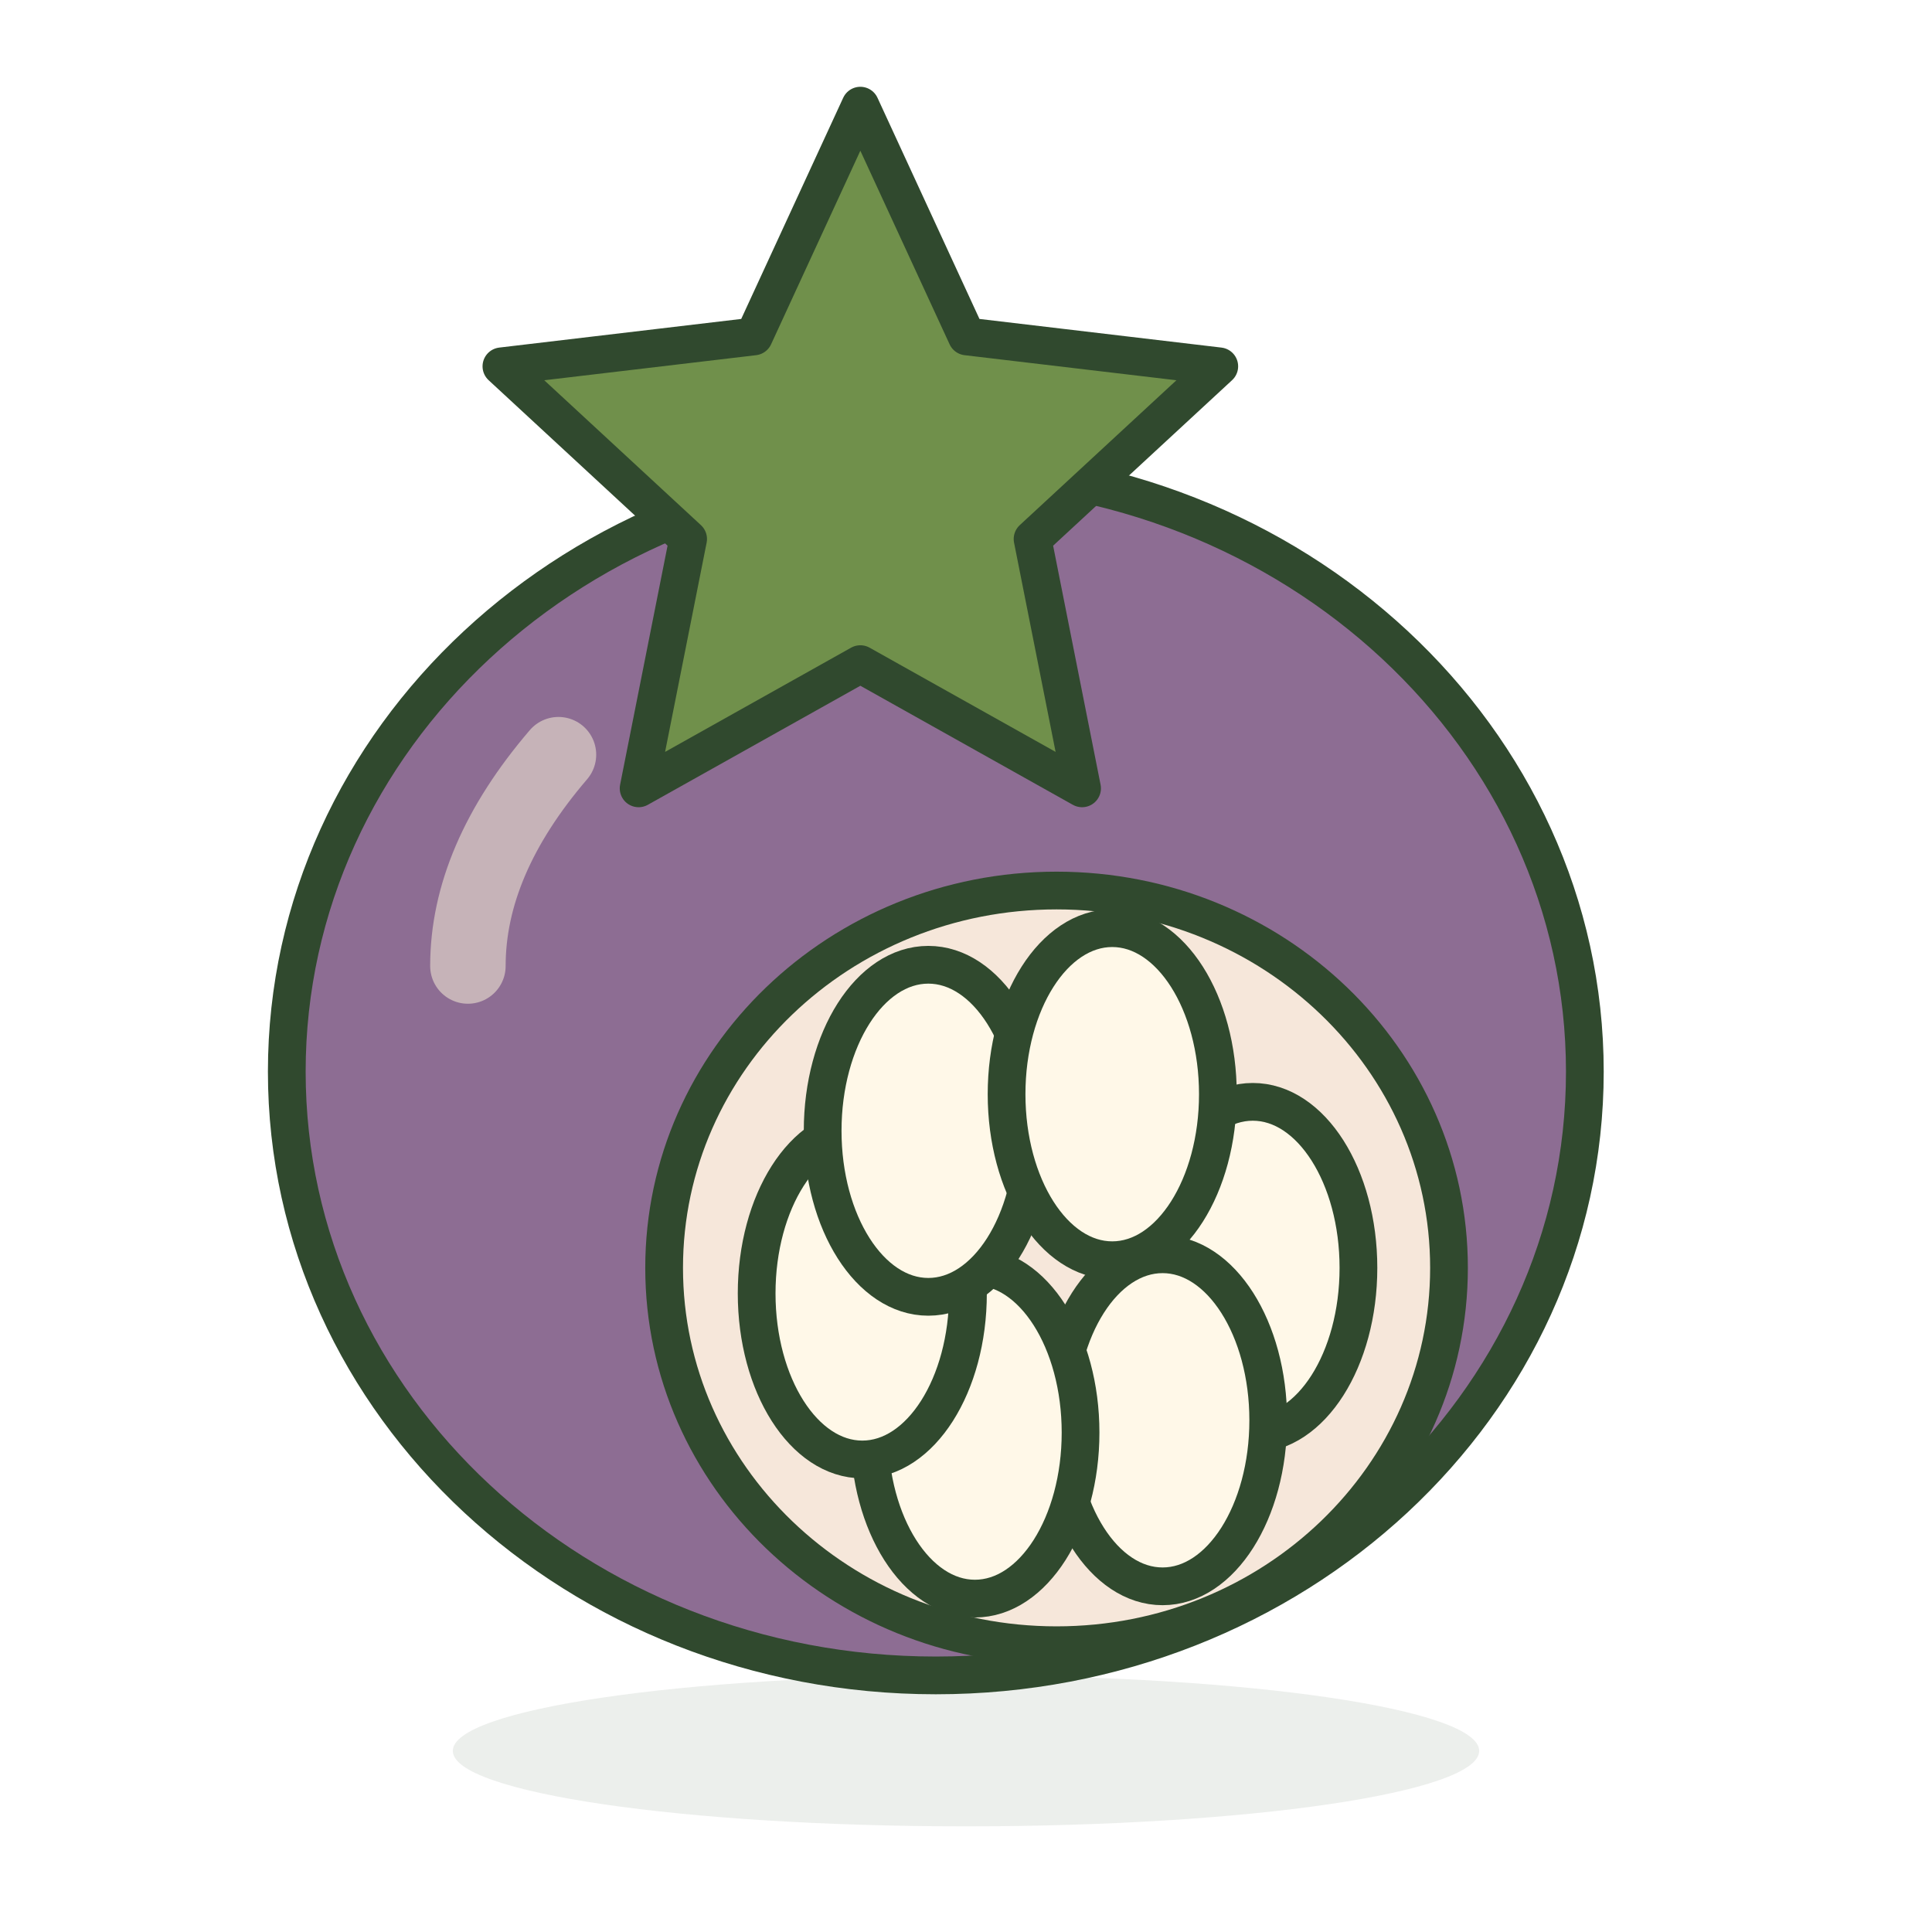
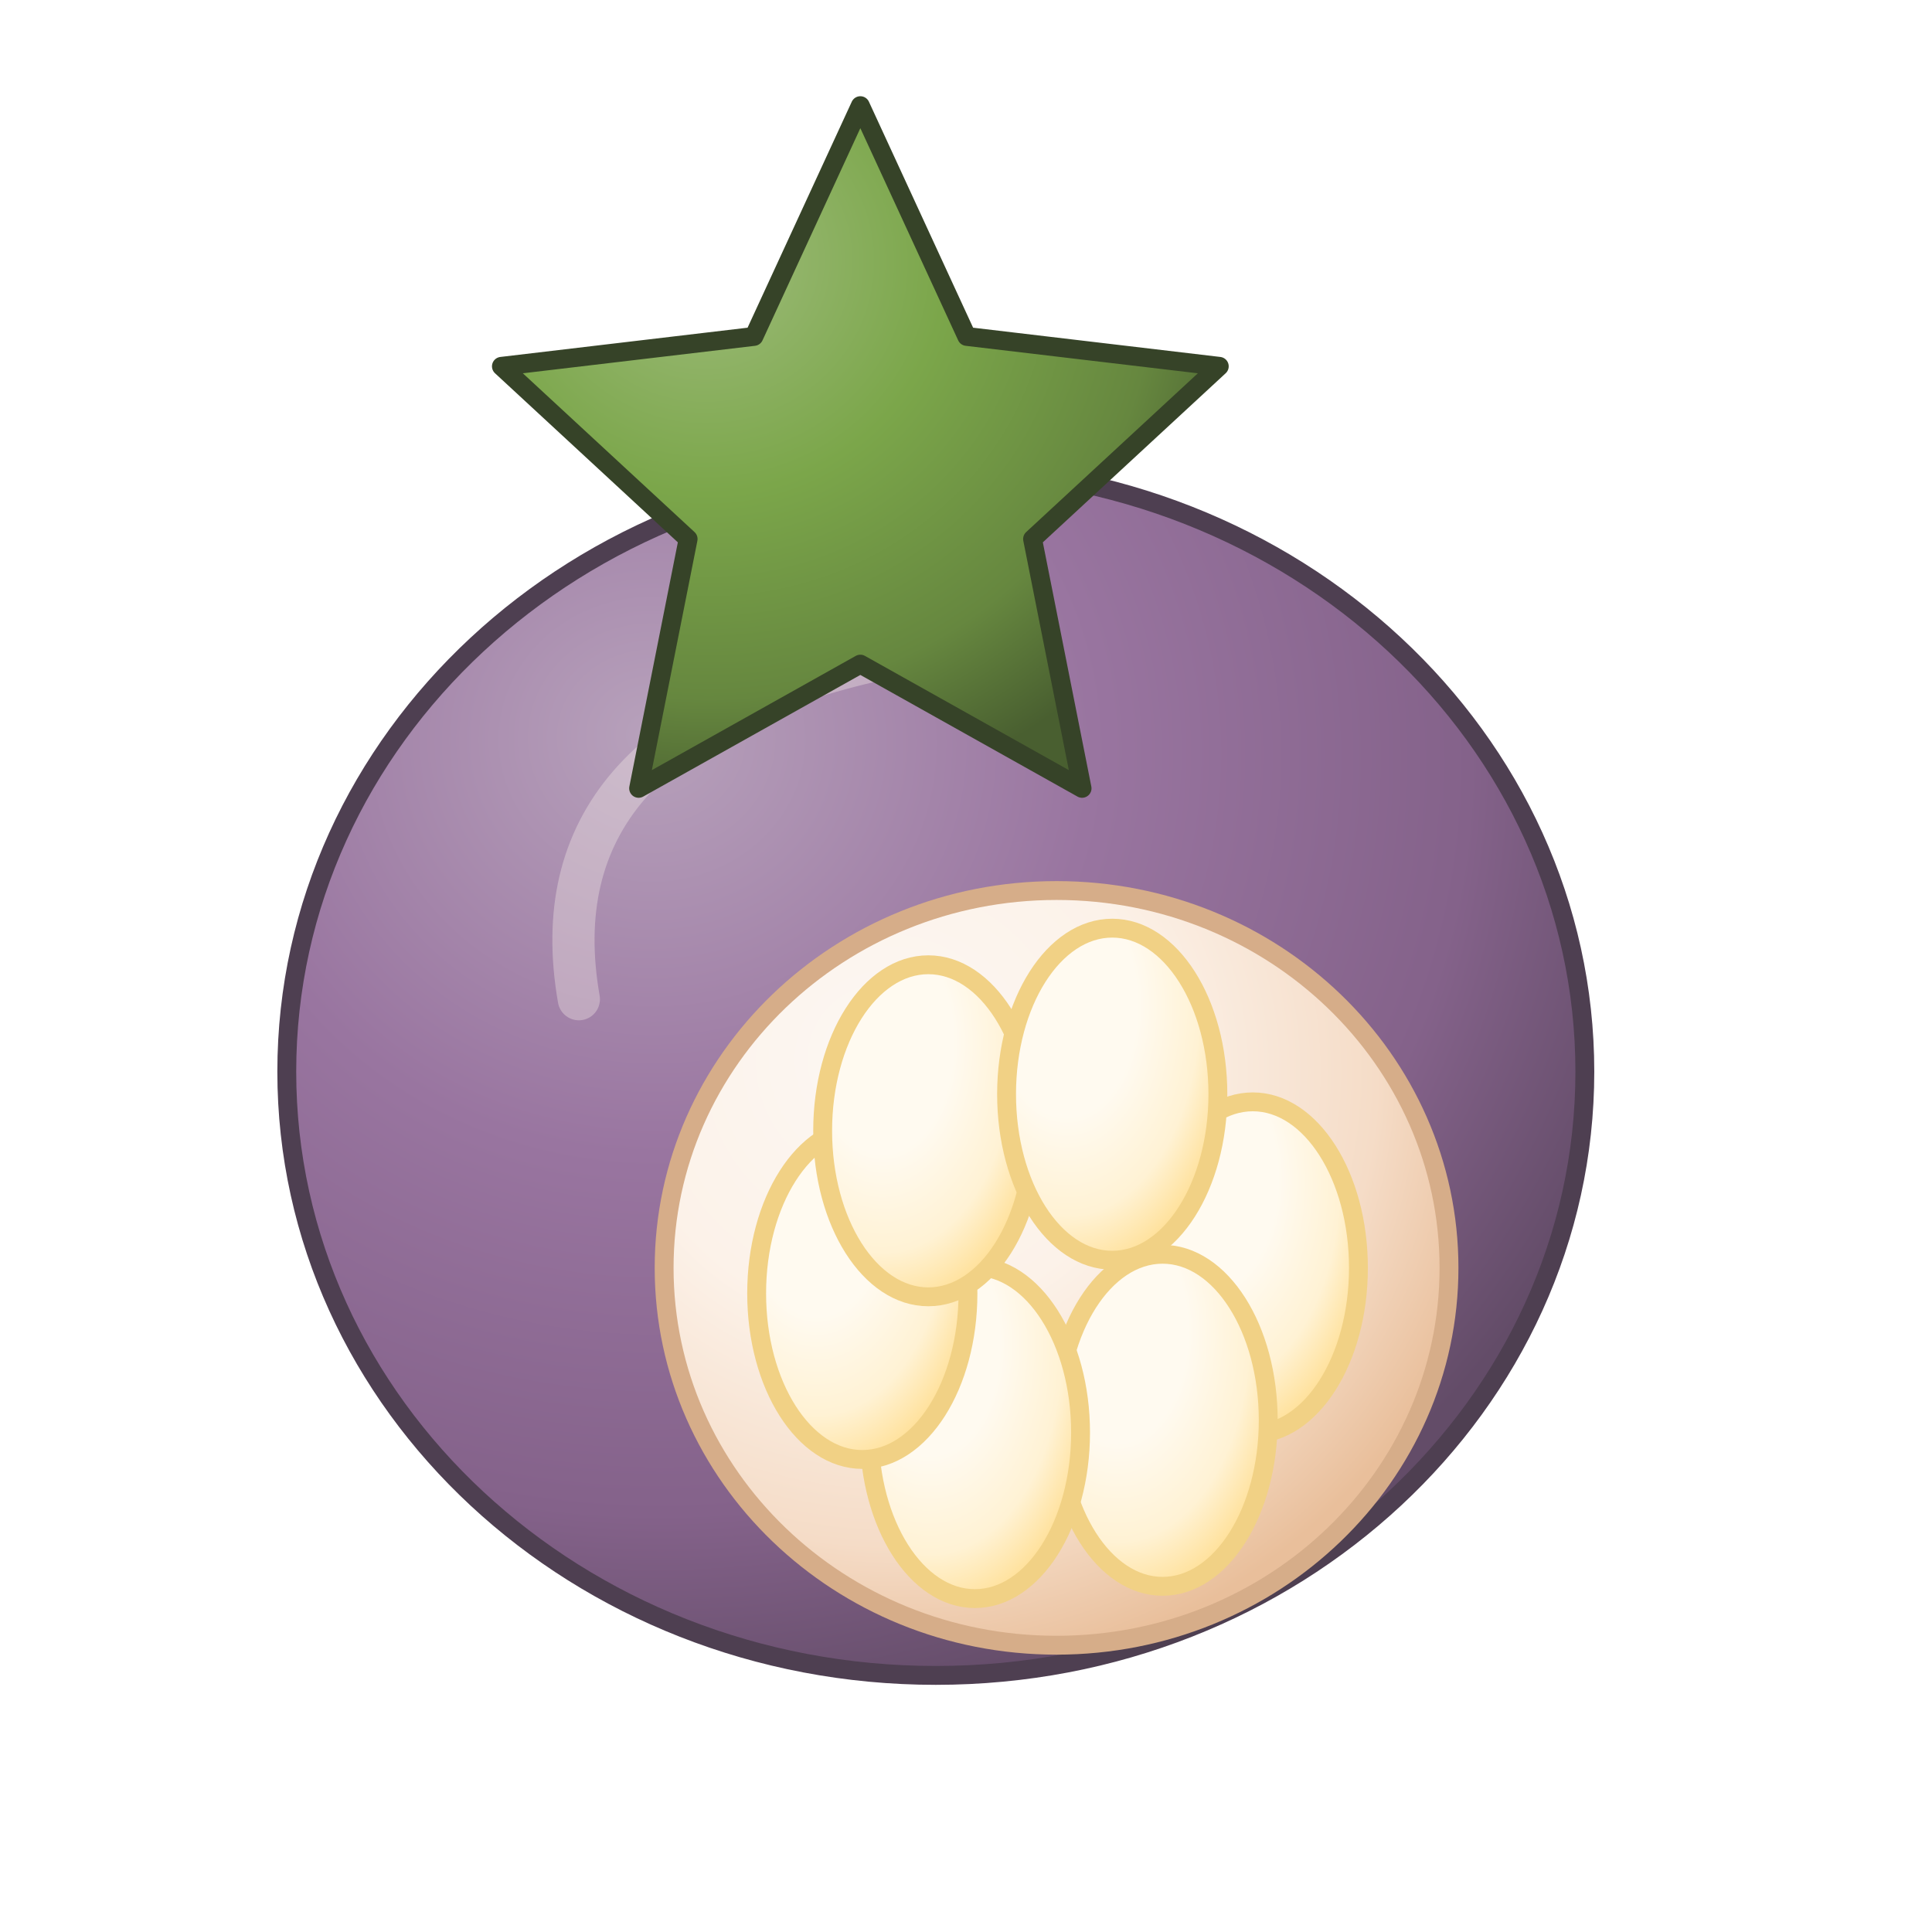
- <svg xmlns="http://www.w3.org/2000/svg" width="128" height="128" viewBox="0 0 128 128">
-   <ellipse cx="64" cy="116" rx="34" ry="5" fill="#30492e" opacity=".09" />
-   <ellipse cx="62" cy="71" rx="43" ry="40" fill="#8d6d93" stroke="#30492e" stroke-width="2.5" />
-   <ellipse cx="70" cy="84" rx="26" ry="25" fill="#f6e7da" stroke="#30492e" stroke-width="2.5" />
-   <ellipse cx="83.0" cy="84.0" rx="7" ry="11" fill="#fff8e8" stroke="#30492e" stroke-width="2.5" />
-   <ellipse cx="77.024" cy="94.098" rx="7" ry="11" fill="#fff8e8" stroke="#30492e" stroke-width="2.5" />
-   <ellipse cx="64.59" cy="94.912" rx="7" ry="11" fill="#fff8e8" stroke="#30492e" stroke-width="2.5" />
-   <ellipse cx="57.13" cy="85.693" rx="7" ry="11" fill="#fff8e8" stroke="#30492e" stroke-width="2.5" />
-   <ellipse cx="61.503" cy="74.918" rx="7" ry="11" fill="#fff8e8" stroke="#30492e" stroke-width="2.5" />
-   <ellipse cx="73.688" cy="72.493" rx="7" ry="11" fill="#fff8e8" stroke="#30492e" stroke-width="2.5" />
-   <polygon points="57.00,7.00 64.05,22.29 80.78,24.27 68.41,35.71 71.69,52.23 57.00,44.00 42.31,52.23 45.59,35.71 33.22,24.27 49.95,22.29" fill="#70904b" stroke="#30492e" stroke-width="2.5" stroke-linejoin="round" />
-   <path d="M37 50q-6 7 -6 14" fill="none" stroke="#fff9dd" stroke-width="5" stroke-linecap="round" opacity=".5" />
+ <svg xmlns="http://www.w3.org/2000/svg" width="256" height="256" viewBox="0 0 128 128">
+   <defs>
+     <radialGradient id="f0" cx="29%" cy="25%" r="80%" fx="28%" fy="22%">
+       <stop offset="0%" stop-color="#b7a1bb" />
+       <stop offset="42%" stop-color="#9975a0" />
+       <stop offset="78%" stop-color="#84628a" />
+       <stop offset="100%" stop-color="#634c68" />
+     </radialGradient>
+     <radialGradient id="f1" cx="29%" cy="25%" r="80%" fx="28%" fy="22%">
+       <stop offset="0%" stop-color="#fcf7f3" />
+       <stop offset="42%" stop-color="#fcf2e9" />
+       <stop offset="78%" stop-color="#f5dcc7" />
+       <stop offset="100%" stop-color="#e9bf9b" />
+     </radialGradient>
+     <radialGradient id="f2" cx="29%" cy="25%" r="80%" fx="28%" fy="22%">
+       <stop offset="0%" stop-color="#fffaf0" />
+       <stop offset="42%" stop-color="#fffaf0" />
+       <stop offset="78%" stop-color="#fff2d4" />
+       <stop offset="100%" stop-color="#ffe19b" />
+     </radialGradient>
+     <radialGradient id="f3" cx="29%" cy="25%" r="80%" fx="28%" fy="22%">
+       <stop offset="0%" stop-color="#fffaf0" />
+       <stop offset="42%" stop-color="#fffaf0" />
+       <stop offset="78%" stop-color="#fff2d4" />
+       <stop offset="100%" stop-color="#ffe19b" />
+     </radialGradient>
+     <radialGradient id="f4" cx="29%" cy="25%" r="80%" fx="28%" fy="22%">
+       <stop offset="0%" stop-color="#fffaf0" />
+       <stop offset="42%" stop-color="#fffaf0" />
+       <stop offset="78%" stop-color="#fff2d4" />
+       <stop offset="100%" stop-color="#ffe19b" />
+     </radialGradient>
+     <radialGradient id="f5" cx="29%" cy="25%" r="80%" fx="28%" fy="22%">
+       <stop offset="0%" stop-color="#fffaf0" />
+       <stop offset="42%" stop-color="#fffaf0" />
+       <stop offset="78%" stop-color="#fff2d4" />
+       <stop offset="100%" stop-color="#ffe19b" />
+     </radialGradient>
+     <radialGradient id="f6" cx="29%" cy="25%" r="80%" fx="28%" fy="22%">
+       <stop offset="0%" stop-color="#fffaf0" />
+       <stop offset="42%" stop-color="#fffaf0" />
+       <stop offset="78%" stop-color="#fff2d4" />
+       <stop offset="100%" stop-color="#ffe19b" />
+     </radialGradient>
+     <radialGradient id="f7" cx="29%" cy="25%" r="80%" fx="28%" fy="22%">
+       <stop offset="0%" stop-color="#fffaf0" />
+       <stop offset="42%" stop-color="#fffaf0" />
+       <stop offset="78%" stop-color="#fff2d4" />
+       <stop offset="100%" stop-color="#ffe19b" />
+     </radialGradient>
+     <radialGradient id="f8" cx="29%" cy="25%" r="80%" fx="28%" fy="22%">
+       <stop offset="0%" stop-color="#9ebc7b" />
+       <stop offset="42%" stop-color="#7ba64a" />
+       <stop offset="78%" stop-color="#66873f" />
+       <stop offset="100%" stop-color="#495f30" />
+     </radialGradient>
+   </defs>
+   <g>
+     <ellipse cx="62" cy="71" rx="43" ry="40" fill="url(#f0)" stroke="#4e3f51" stroke-width="1.25" />
+     <path d="M38.35 66.20 Q35.34 49.00 57.70 43.80" fill="none" stroke="#fffaf0" stroke-width="2.795" stroke-linecap="round" opacity=".32" />
+     <ellipse cx="70" cy="84" rx="26" ry="25" fill="url(#f1)" stroke="#d6ad89" stroke-width="1.25" />
+     <path d="M55.70 81.00 Q53.88 70.25 67.40 67.00" fill="none" stroke="#fffaf0" stroke-width="1.69" stroke-linecap="round" opacity=".32" />
+     <ellipse cx="83.0" cy="84.0" rx="7" ry="11" fill="url(#f2)" stroke="#f1d185" stroke-width="1.25" />
+     <ellipse cx="77.024" cy="94.098" rx="7" ry="11" fill="url(#f3)" stroke="#f1d185" stroke-width="1.25" />
+     <ellipse cx="64.59" cy="94.912" rx="7" ry="11" fill="url(#f4)" stroke="#f1d185" stroke-width="1.25" />
+     <ellipse cx="57.13" cy="85.693" rx="7" ry="11" fill="url(#f5)" stroke="#f1d185" stroke-width="1.25" />
+     <ellipse cx="61.503" cy="74.918" rx="7" ry="11" fill="url(#f6)" stroke="#f1d185" stroke-width="1.25" />
+     <ellipse cx="73.688" cy="72.493" rx="7" ry="11" fill="url(#f7)" stroke="#f1d185" stroke-width="1.25" />
+     <polygon points="57.00,7.00 64.05,22.29 80.78,24.27 68.41,35.71 71.69,52.23 57.00,44.00 42.31,52.23 45.59,35.71 33.22,24.27 49.95,22.29" fill="url(#f8)" stroke="#364328" stroke-width="1.25" stroke-linejoin="round" />
+   </g>
</svg>
